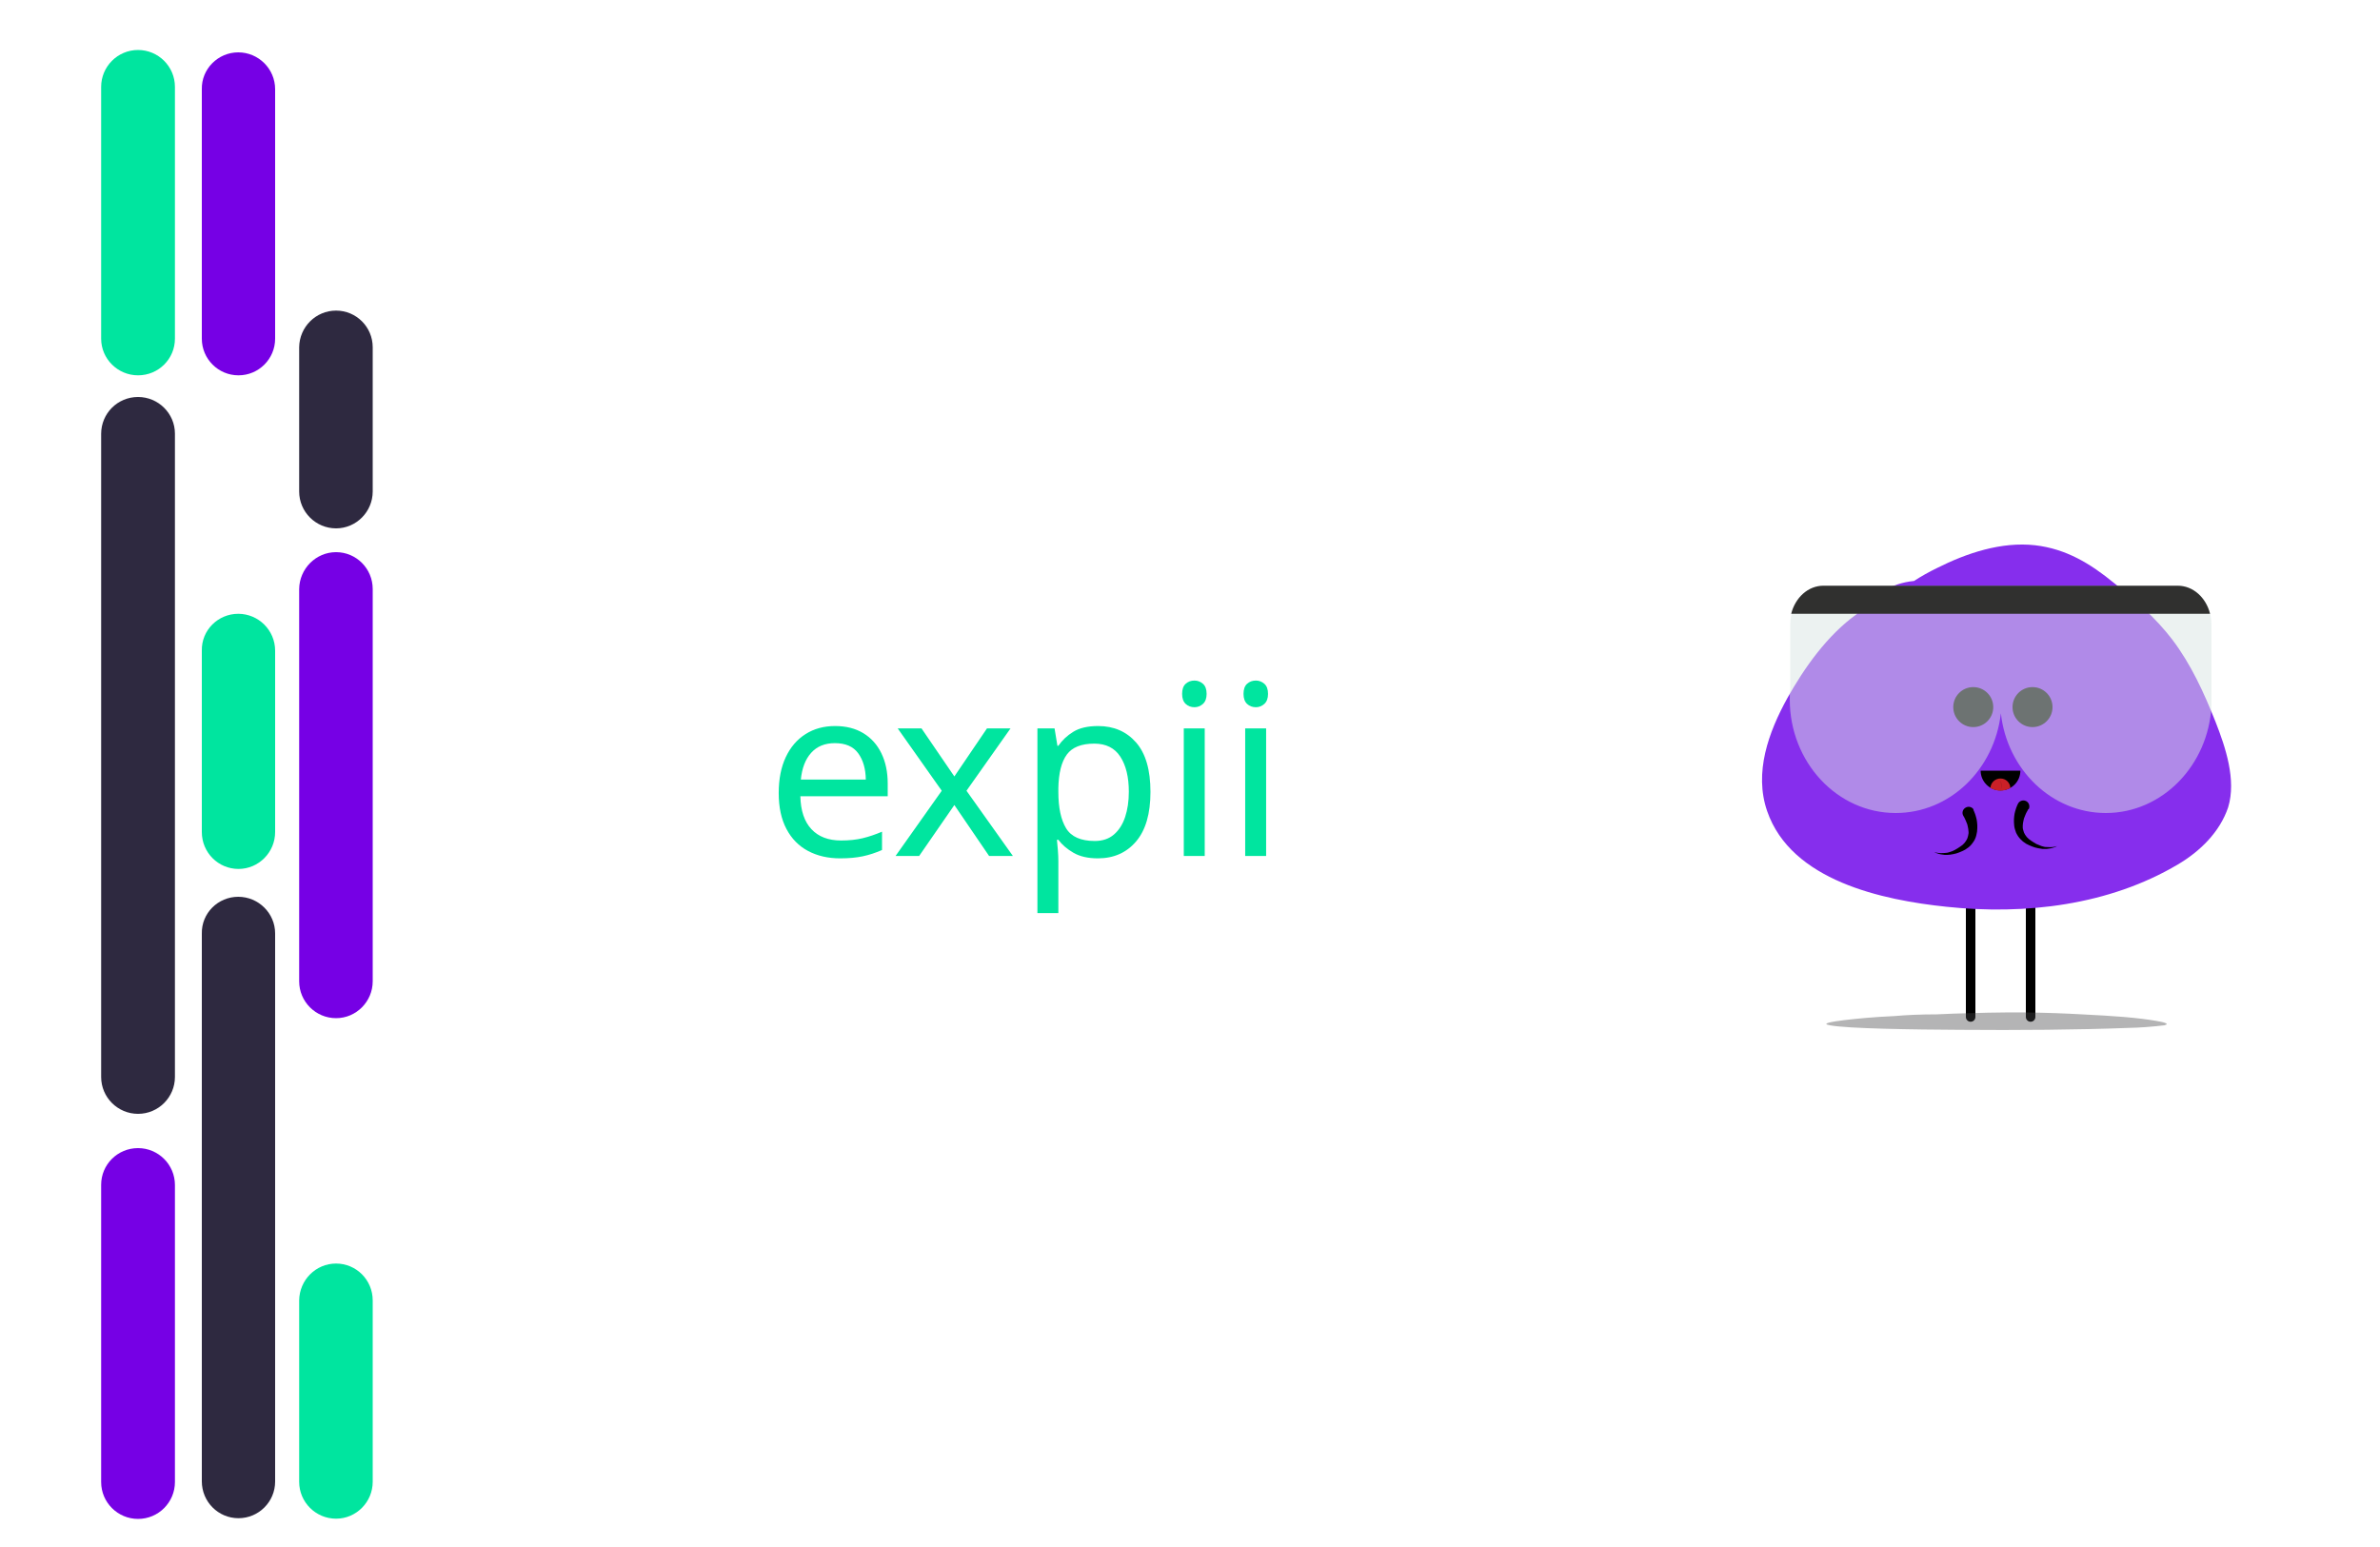
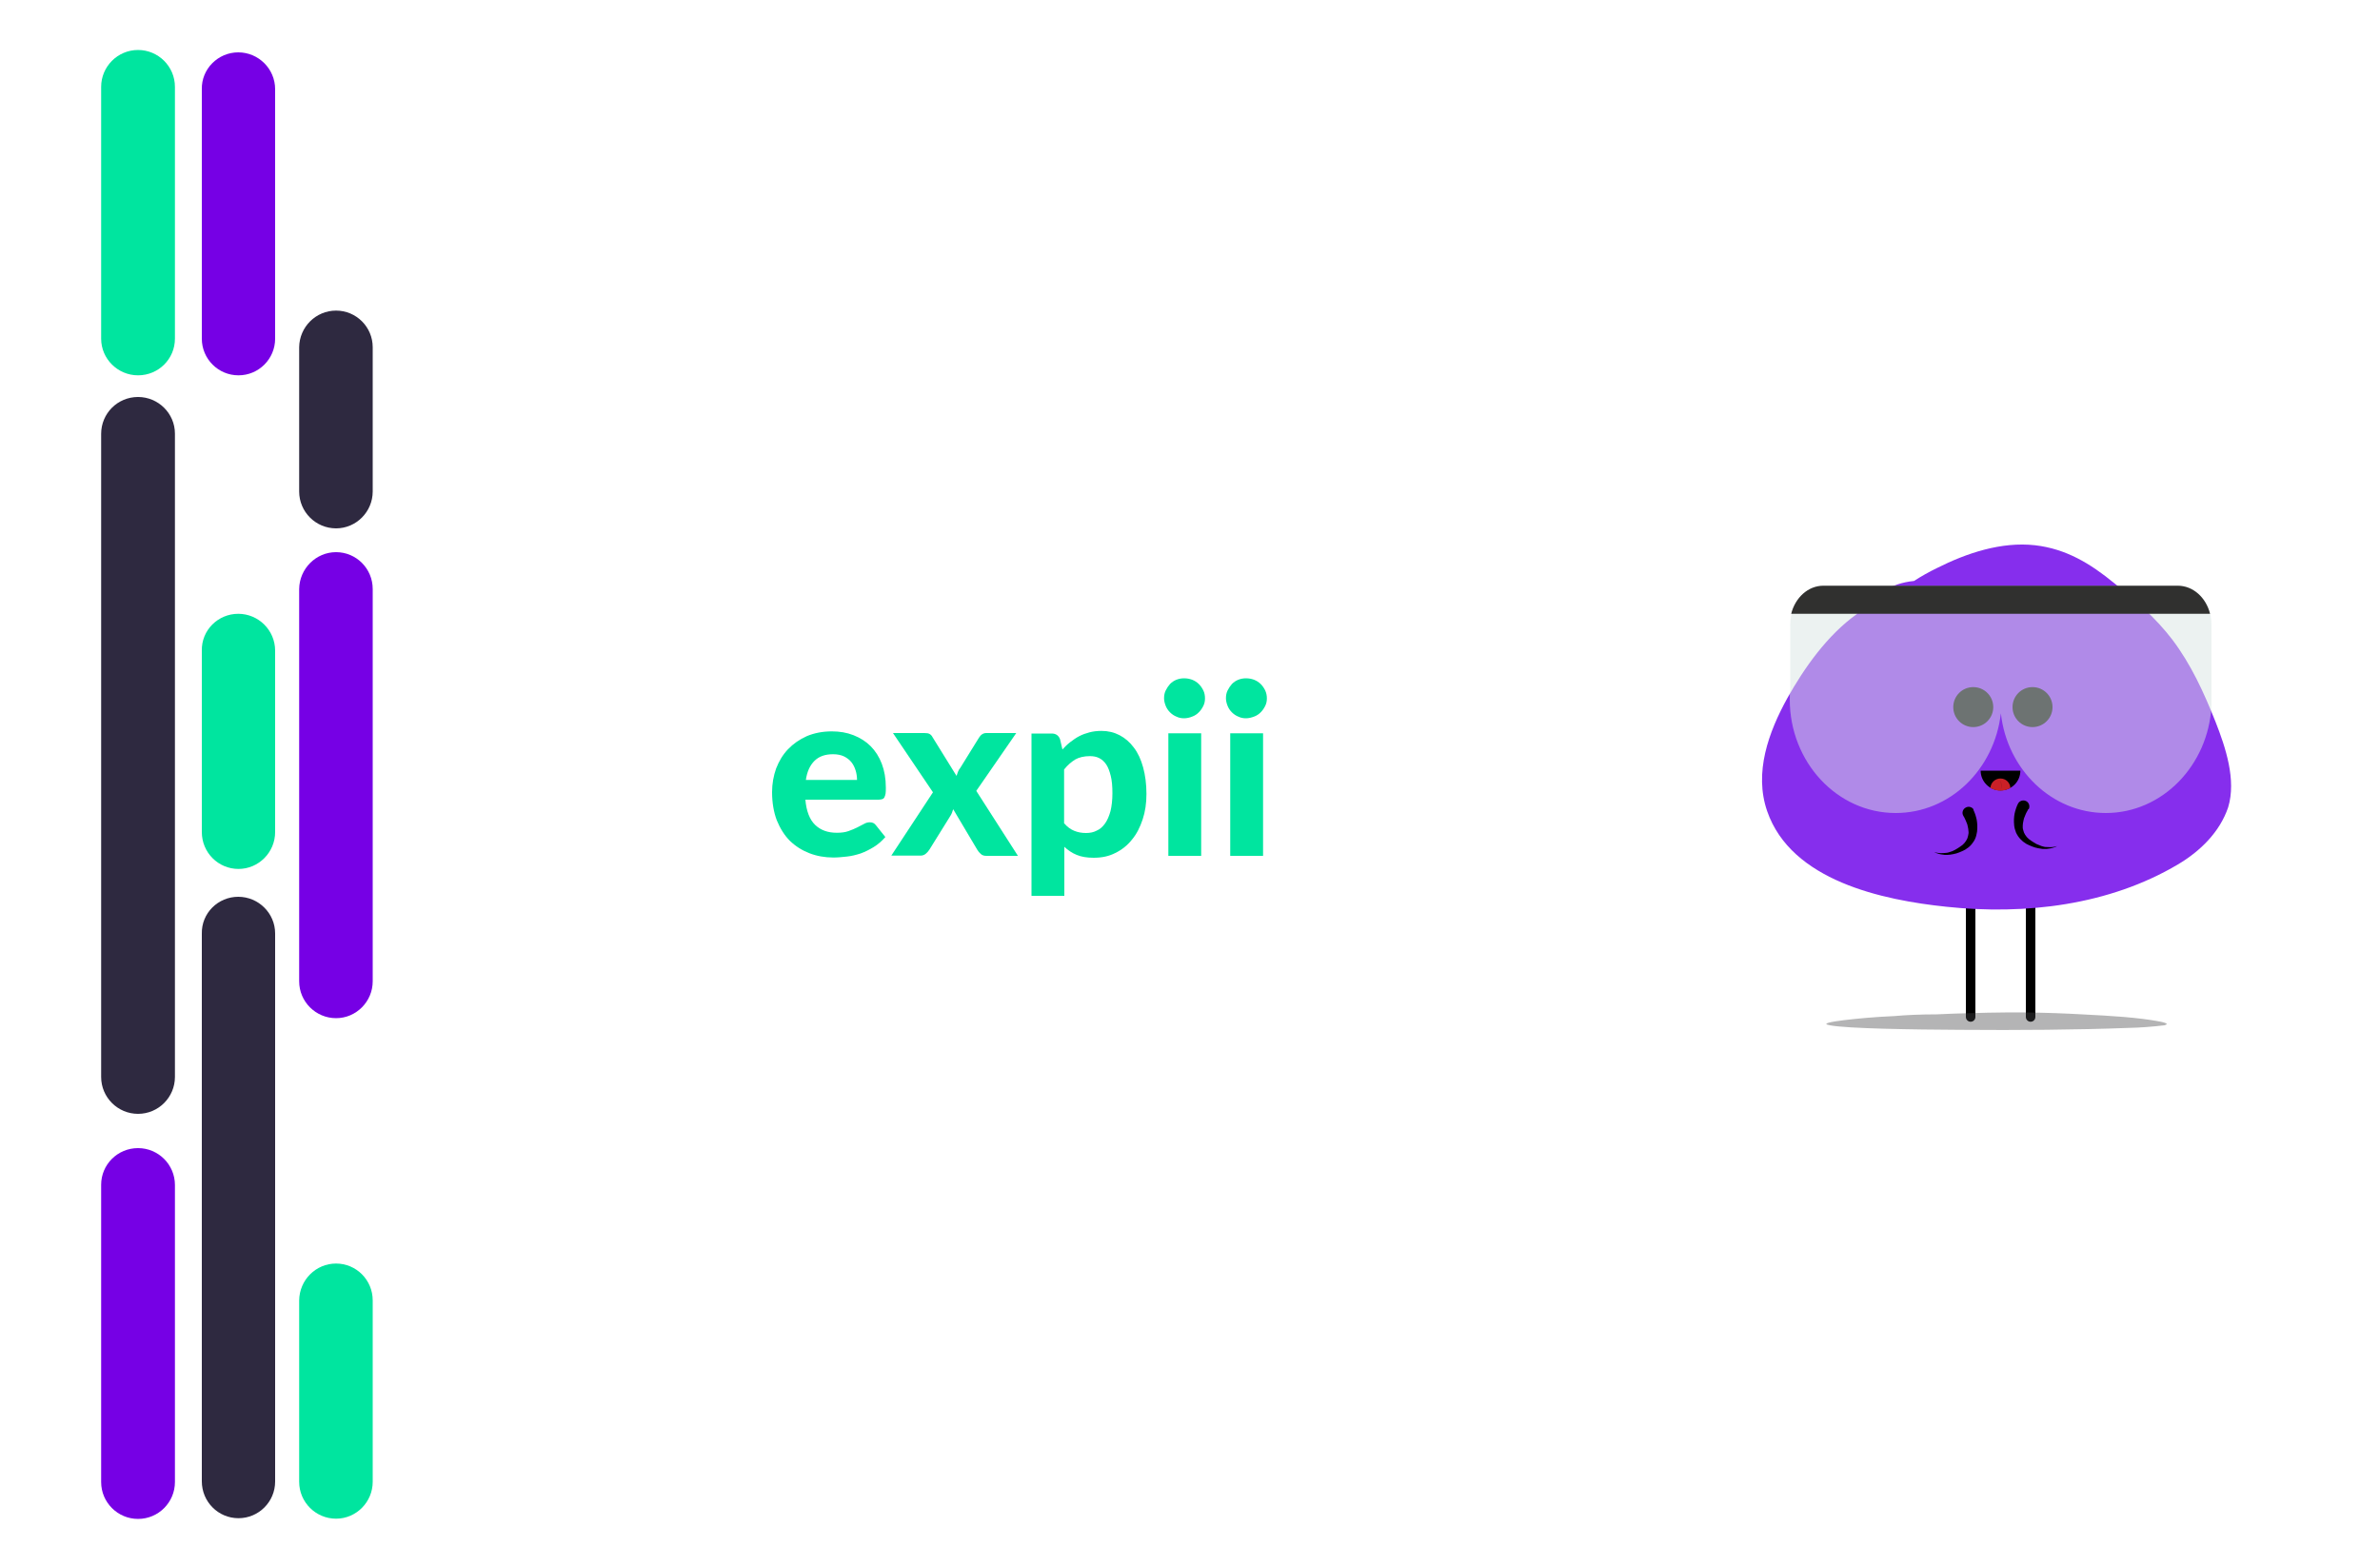
<svg xmlns="http://www.w3.org/2000/svg" version="1.1" id="Layer_1" x="0px" y="0px" viewBox="0 0 1000 650" style="enable-background:new 0 0 1000 650;" xml:space="preserve">
  <style type="text/css">
- 	.st0{fill:#00E59F;}
- 	.st1{font-family:'Lato-Heavy';}
- 	.st2{font-size:100px;}
- 	.st3{letter-spacing:-1;}
- 	.st4{fill:none;stroke:#000000;stroke-width:4;stroke-linecap:round;stroke-miterlimit:10;}
- 	.st5{opacity:0.4;fill:#444445;enable-background:new    ;}
- 	.st6{fill:#862EED;}
- 	.st7{opacity:0.5;fill:#D9E5E4;enable-background:new    ;}
- 	.st8{fill:#30302F;}
- 	.st9{fill:#CA2027;}
- 	.st10{fill:#A61E22;}
- 	.st11{fill:#7600E5;}
- 	.st12{fill:#2E2940;}
+ 	.st0{enable-background:new    ;}
+ 	.st1{fill:#00E59F;}
+ 	.st2{fill:none;stroke:#000000;stroke-width:4;stroke-linecap:round;stroke-miterlimit:10;}
+ 	.st3{opacity:0.4;fill:#444445;enable-background:new    ;}
+ 	.st4{fill:#862EED;}
+ 	.st5{opacity:0.5;fill:#D9E5E4;enable-background:new    ;}
+ 	.st6{fill:#30302F;}
+ 	.st7{fill:#CA2027;}
+ 	.st8{fill:#A61E22;}
+ 	.st9{fill:#7600E5;}
+ 	.st10{fill:#2E2940;}
</style>
-   <text transform="matrix(1 0 0 1 321.69 359.65)" class="st0 st1 st2 st3">e</text>
-   <text transform="matrix(1 0 0 1 374.49 359.65)" class="st0 st1 st2">xpii</text>
-   <line class="st4" x1="828" y1="373.3" x2="828" y2="427.3" />
-   <line class="st4" x1="853.2" y1="373.3" x2="853.2" y2="427.3" />
-   <path class="st5" d="M905.7,428.9c-3.5-0.6-7.5-1.1-13.2-1.6c-4.9-0.4-11.4-0.8-17.7-1.1c-7.3-0.4-14.6-0.7-24.1-0.8  c-10.3-0.1-20.9,0.2-30,0.5c-2.4,0.1-4.7,0.2-7,0.3c-7,0-13.2,0.3-17.4,0.7c-9.1,0.4-16.1,1.1-21.2,1.7c-5.7,0.7-10.2,1.5-6.2,2.2  c7.3,1.4,35.2,1.8,54.7,1.9c23.9,0.2,49.5,0,70.5-0.8c5.1-0.1,10.2-0.5,15.3-1.1C912.1,430.1,908.7,429.4,905.7,428.9z" />
-   <path class="st6" d="M930.9,303.3c-4.8-12.1-10.3-24.2-18.2-34.6c-6.8-8.9-15.6-16.7-24.4-23.7c-10-8.2-20.2-14.4-33.2-15.9  c-14.2-1.6-28.8,3.3-41.3,9.6c-3.3,1.6-6.5,3.4-9.6,5.4c-9.6,0.9-18.2,6.2-24,13.9c-12.5,8.9-22.2,22.8-29.2,35.3  c-7.9,14.3-14.1,31.3-8.5,47.5c10.1,29.3,48.5,37.4,75.4,40.2c33,3.5,68.2-0.6,97.2-17.8c9.3-5.5,17.6-13.6,21.1-24  C939.7,327.7,935.1,314,930.9,303.3z" />
+   <g class="st0">
+     <path class="st1" d="M338.4,336c0.4,4.8,1.8,8.4,4.1,10.6c2.3,2.2,5.3,3.3,9.1,3.3c1.9,0,3.5-0.2,4.9-0.7c1.4-0.5,2.6-1,3.6-1.5   c1-0.5,2-1,2.9-1.5c0.8-0.5,1.7-0.7,2.5-0.7c1.1,0,1.9,0.4,2.5,1.2l4,5c-1.5,1.7-3.1,3.1-4.9,4.2c-1.8,1.1-3.6,2-5.5,2.7   c-1.9,0.6-3.8,1.1-5.8,1.3c-1.9,0.2-3.8,0.4-5.6,0.4c-3.6,0-7-0.6-10.1-1.8c-3.1-1.2-5.8-2.9-8.2-5.2c-2.3-2.3-4.1-5.2-5.5-8.6   c-1.3-3.4-2-7.4-2-11.9c0-3.5,0.6-6.8,1.7-9.9c1.2-3.1,2.8-5.8,5-8.1c2.2-2.3,4.8-4.1,7.9-5.5c3.1-1.3,6.6-2,10.5-2   c3.3,0,6.3,0.5,9.1,1.6c2.8,1.1,5.2,2.6,7.2,4.6c2,2,3.6,4.5,4.7,7.4c1.1,2.9,1.7,6.2,1.7,10c0,1,0,1.9-0.1,2.5s-0.3,1.2-0.5,1.6   c-0.2,0.4-0.6,0.7-1,0.8s-0.9,0.2-1.5,0.2H338.4z M360.1,327.8c0-1.4-0.2-2.8-0.6-4.1c-0.4-1.3-1-2.5-1.8-3.5   c-0.8-1-1.9-1.8-3.1-2.4c-1.3-0.6-2.8-0.9-4.6-0.9c-3.3,0-5.9,0.9-7.8,2.8c-1.9,1.9-3.1,4.5-3.6,8H360.1z" />
+   </g>
+   <g class="st0">
+     <path class="st1" d="M427.7,359.6h-13.2c-1,0-1.8-0.2-2.4-0.8c-0.6-0.5-1.1-1.1-1.5-1.8l-10.1-17c-0.3,1.1-0.7,2.1-1.3,3l-8.7,14   c-0.4,0.6-0.9,1.2-1.5,1.7c-0.6,0.5-1.3,0.8-2.2,0.8h-12.3l17.5-26.6l-16.8-24.9h13.2c1,0,1.7,0.1,2.2,0.4c0.5,0.3,0.9,0.7,1.2,1.3   l10.1,16.3c0.2-0.6,0.4-1.1,0.6-1.7s0.6-1.2,1-1.7l7.8-12.6c0.8-1.3,1.8-2,3.1-2H427l-16.8,24.3L427.7,359.6z" />
+     <path class="st1" d="M446.4,314.9c1-1.1,2.1-2.2,3.3-3.1s2.4-1.8,3.8-2.5c1.3-0.7,2.8-1.2,4.3-1.6s3.2-0.6,5-0.6   c2.8,0,5.3,0.6,7.6,1.8c2.3,1.2,4.3,2.9,6,5.2c1.7,2.2,3,5,3.9,8.3s1.4,7,1.4,11.2c0,3.9-0.5,7.4-1.6,10.7s-2.5,6.1-4.5,8.5   c-1.9,2.4-4.3,4.3-7,5.6c-2.7,1.4-5.7,2-9.1,2c-2.8,0-5.2-0.4-7.1-1.2c-2-0.8-3.7-2-5.2-3.4v20.6h-13.8v-68.2h8.5   c1.7,0,2.9,0.8,3.5,2.4L446.4,314.9z M447.2,346c1.3,1.5,2.7,2.5,4.2,3.1c1.5,0.6,3.1,0.9,4.9,0.9c1.7,0,3.2-0.3,4.5-1   c1.4-0.6,2.5-1.6,3.5-3c1-1.4,1.7-3.1,2.3-5.2c0.5-2.1,0.8-4.6,0.8-7.5c0-2.9-0.2-5.3-0.7-7.3c-0.5-2-1.1-3.6-1.9-4.8   s-1.8-2.1-3-2.7c-1.2-0.6-2.5-0.8-3.9-0.8c-2.4,0-4.5,0.5-6.1,1.4c-1.6,1-3.2,2.3-4.7,4.2V346z" />
+     <path class="st1" d="M506.3,293.4c0,1.2-0.2,2.2-0.7,3.2s-1.1,1.9-1.9,2.7s-1.7,1.4-2.8,1.8c-1,0.4-2.2,0.7-3.4,0.7   c-1.1,0-2.2-0.2-3.2-0.7c-1-0.4-1.9-1-2.7-1.8c-0.8-0.8-1.4-1.7-1.8-2.7s-0.7-2.1-0.7-3.2c0-1.2,0.2-2.3,0.7-3.3s1.1-1.9,1.8-2.7   c0.8-0.8,1.7-1.4,2.7-1.8c1-0.4,2.1-0.6,3.2-0.6c1.2,0,2.3,0.2,3.4,0.6c1,0.4,2,1,2.8,1.8c0.8,0.8,1.4,1.7,1.9,2.7   S506.3,292.3,506.3,293.4z M504.7,308.1v51.5h-13.8v-51.5H504.7z" />
+     <path class="st1" d="M532.3,293.4c0,1.2-0.2,2.2-0.7,3.2c-0.5,1-1.1,1.9-1.9,2.7c-0.8,0.8-1.7,1.4-2.8,1.8   c-1.1,0.4-2.2,0.7-3.4,0.7c-1.1,0-2.2-0.2-3.2-0.7c-1-0.4-1.9-1-2.7-1.8c-0.8-0.8-1.4-1.7-1.8-2.7s-0.7-2.1-0.7-3.2   c0-1.2,0.2-2.3,0.7-3.3s1.1-1.9,1.8-2.7c0.8-0.8,1.7-1.4,2.7-1.8c1-0.4,2.1-0.6,3.2-0.6c1.2,0,2.3,0.2,3.4,0.6c1,0.4,2,1,2.8,1.8   c0.8,0.8,1.4,1.7,1.9,2.7C532.1,291.2,532.3,292.3,532.3,293.4z M530.7,308.1v51.5h-13.8v-51.5H530.7z" />
+   </g>
+   <line class="st2" x1="828" y1="373.3" x2="828" y2="427.3" />
+   <line class="st2" x1="853.2" y1="373.3" x2="853.2" y2="427.3" />
+   <path class="st3" d="M905.7,428.9c-3.5-0.6-7.5-1.1-13.2-1.6c-4.9-0.4-11.4-0.8-17.7-1.1c-7.3-0.4-14.6-0.7-24.1-0.8  c-10.3-0.1-20.9,0.2-30,0.5c-2.4,0.1-4.7,0.2-7,0.3c-7,0-13.2,0.3-17.4,0.7c-9.1,0.4-16.1,1.1-21.2,1.7c-5.7,0.7-10.2,1.5-6.2,2.2  c7.3,1.4,35.2,1.8,54.7,1.9c23.9,0.2,49.5,0,70.5-0.8c5.1-0.1,10.2-0.5,15.3-1.1C912.1,430.1,908.7,429.4,905.7,428.9z" />
+   <path class="st4" d="M930.9,303.3c-4.8-12.1-10.3-24.2-18.2-34.6c-6.8-8.9-15.6-16.7-24.4-23.7c-10-8.2-20.2-14.4-33.2-15.9  c-14.2-1.6-28.8,3.3-41.3,9.6c-3.3,1.6-6.5,3.4-9.6,5.4c-9.6,0.9-18.2,6.2-24,13.9c-12.5,8.9-22.2,22.8-29.2,35.3  c-7.9,14.3-14.1,31.3-8.5,47.5c10.1,29.3,48.5,37.4,75.4,40.2c33,3.5,68.2-0.6,97.2-17.8c9.3-5.5,17.6-13.6,21.1-24  C939.7,327.7,935.1,314,930.9,303.3z" />
  <circle cx="829.1" cy="297.1" r="8.4" />
  <circle cx="854" cy="297.1" r="8.4" />
-   <path class="st7" d="M929.2,262.5v32.3c0,0.1,0,0.2,0,0.3c0,0.4,0,0.8,0,1.2c0,0.1,0,0.1,0,0.2c-1.3,25.1-20.7,45.1-44.4,45.1  c-22.7,0-41.5-18.3-44.1-41.9c-2.7,23.6-21.4,41.9-44.2,41.9c-24.6,0-44.5-21.4-44.5-47.7c0-1.4,0-2.7,0.2-4v-27.4  c0-9,6.3-16.4,14.1-16.4h148.9C922.9,246.1,929.2,253.4,929.2,262.5z" />
-   <path class="st8" d="M928.6,257.9h-176c1.7-6.8,7.1-11.8,13.5-11.8H915C921.5,246.1,926.9,251.1,928.6,257.9z" />
+   <path class="st5" d="M929.2,262.5v32.3c0,0.1,0,0.2,0,0.3c0,0.4,0,0.8,0,1.2c0,0.1,0,0.1,0,0.2c-1.3,25.1-20.7,45.1-44.4,45.1  c-22.7,0-41.5-18.3-44.1-41.9c-2.7,23.6-21.4,41.9-44.2,41.9c-24.6,0-44.5-21.4-44.5-47.7c0-1.4,0-2.7,0.2-4v-27.4  c0-9,6.3-16.4,14.1-16.4h148.9C922.9,246.1,929.2,253.4,929.2,262.5z" />
+   <path class="st6" d="M928.6,257.9h-176c1.7-6.8,7.1-11.8,13.5-11.8H915C921.5,246.1,926.9,251.1,928.6,257.9z" />
  <path d="M852,340.4l-0.1,0.2c-0.1,0.1-0.2,0.4-0.4,0.7s-0.3,0.7-0.5,1.1s-0.4,1-0.6,1.5l-0.2,0.9l-0.2,1l-0.1,1c0,0.3,0,0.7,0,1  s0.1,0.7,0.2,1c0.1,0.3,0.2,0.7,0.3,1c0.3,0.7,0.7,1.3,1.2,1.9l0.8,0.8l1.1,0.8c0.7,0.5,1.4,0.9,2.1,1.3c0.7,0.3,1.4,0.6,2.2,0.9  c0.4,0.1,0.7,0.2,1.1,0.3s0.7,0.1,1,0.1c1.1,0.1,2.2,0.1,3.2-0.1c0.4-0.1,0.8-0.2,1.2-0.3c-0.4,0.2-0.7,0.4-1.1,0.5  c-1.1,0.4-2.2,0.6-3.3,0.7c-0.3,0-0.7,0-1.1,0s-0.8,0-1.2-0.1c-0.9-0.1-1.7-0.3-2.5-0.5c-0.9-0.3-1.8-0.6-2.6-1l-1.2-0.6  c-0.5-0.3-0.9-0.6-1.3-0.9c-0.8-0.7-1.5-1.4-2.1-2.3c-0.3-0.4-0.5-0.9-0.8-1.4c-0.2-0.5-0.3-1-0.5-1.5s-0.2-1-0.3-1.5l-0.1-1.4v-1.3  l0.1-1.2c0.1-0.8,0.2-1.5,0.4-2.1s0.3-1.1,0.5-1.6s0.3-0.8,0.4-1l0.2-0.4c0.5-1.3,2-1.9,3.3-1.4s1.9,2,1.4,3.3  C852.1,340.1,852,340.2,852,340.4L852,340.4z" />
-   <path d="M829.2,340.4l0.2,0.4c0.1,0.3,0.2,0.6,0.4,1s0.3,1,0.5,1.6s0.3,1.3,0.4,2.1l0.1,1.2v1.3l-0.1,1.4c-0.1,0.5-0.2,1-0.3,1.5  s-0.3,1-0.5,1.5c-0.2,0.5-0.5,1-0.8,1.4c-0.6,0.9-1.3,1.7-2.1,2.3c-0.4,0.3-0.8,0.6-1.3,0.9l-1.2,0.6c-0.8,0.4-1.7,0.7-2.6,1  c-0.8,0.2-1.7,0.4-2.5,0.5c-0.4,0-0.8,0.1-1.2,0.1s-0.8,0-1.1,0c-1.1-0.1-2.2-0.3-3.3-0.7c-0.4-0.1-0.8-0.3-1.1-0.5  c0.4,0.1,0.8,0.3,1.2,0.3c1.1,0.2,2.1,0.2,3.2,0.1c0.3,0,0.7-0.1,1-0.1s0.7-0.2,1.1-0.3c0.7-0.2,1.5-0.5,2.2-0.9  c0.7-0.4,1.4-0.8,2.1-1.3l1.1-0.8l0.8-0.8c0.5-0.6,0.9-1.2,1.2-1.9c0.1-0.3,0.2-0.7,0.3-1c0.1-0.3,0.1-0.7,0.2-1s0-0.7,0-1l-0.1-1  l-0.2-1l-0.2-0.9c-0.2-0.6-0.4-1.1-0.6-1.5s-0.4-0.8-0.5-1.1s-0.3-0.5-0.4-0.7l-0.1-0.2l0,0c-0.8-1.2-0.4-2.8,0.8-3.5  c1.2-0.8,2.8-0.4,3.5,0.8C829.1,340.1,829.1,340.2,829.2,340.4z" />
+   <path d="M829.2,340.4l0.2,0.4c0.1,0.3,0.2,0.6,0.4,1s0.3,1,0.5,1.6s0.3,1.3,0.4,2.1l0.1,1.2v1.3l-0.1,1.4c-0.1,0.5-0.2,1-0.3,1.5  s-0.3,1-0.5,1.5s-0.5,1-0.8,1.4c-0.6,0.9-1.3,1.7-2.1,2.3c-0.4,0.3-0.8,0.6-1.3,0.9l-1.2,0.6c-0.8,0.4-1.7,0.7-2.6,1  c-0.8,0.2-1.7,0.4-2.5,0.5c-0.4,0-0.8,0.1-1.2,0.1s-0.8,0-1.1,0c-1.1-0.1-2.2-0.3-3.3-0.7c-0.4-0.1-0.8-0.3-1.1-0.5  c0.4,0.1,0.8,0.3,1.2,0.3c1.1,0.2,2.1,0.2,3.2,0.1c0.3,0,0.7-0.1,1-0.1s0.7-0.2,1.1-0.3c0.7-0.2,1.5-0.5,2.2-0.9s1.4-0.8,2.1-1.3  l1.1-0.8l0.8-0.8c0.5-0.6,0.9-1.2,1.2-1.9c0.1-0.3,0.2-0.7,0.3-1s0.1-0.7,0.2-1s0-0.7,0-1l-0.1-1l-0.2-1l-0.2-0.9  c-0.2-0.6-0.4-1.1-0.6-1.5s-0.4-0.8-0.5-1.1s-0.3-0.5-0.4-0.7l-0.1-0.2l0,0c-0.8-1.2-0.4-2.8,0.8-3.5c1.2-0.8,2.8-0.4,3.5,0.8  C829.1,340.1,829.1,340.2,829.2,340.4z" />
  <path d="M832.2,323.8h16.7c0,4.6-3.7,8.3-8.3,8.3C836,332.2,832.2,328.4,832.2,323.8z" />
-   <path class="st9" d="M844.7,331.1c-1.3,0.7-2.7,1.1-4.2,1.1c-1.5,0-2.9-0.4-4.2-1.1c0.1-2.3,2.1-4.1,4.4-4  C842.9,327.2,844.6,328.9,844.7,331.1L844.7,331.1z" />
-   <path class="st10" d="M840.6,328c0,0,0.1,0.2,0.2,0.6s0.2,0.8,0.3,1.3v0.4c0,0.1,0,0.2,0,0.4c0,0.1,0,0.2-0.1,0.3l-0.1,0.3  c-0.1,0.1-0.1,0.3-0.2,0.4l-0.1,0.1c0,0,0.1-0.2,0.2-0.6l0.1-0.3c0-0.1,0-0.2,0-0.3c0-0.1,0-0.2,0-0.3l-0.1-0.4  c-0.1-0.5-0.1-1-0.2-1.3S840.6,328,840.6,328z" />
-   <path class="st11" d="M58,482.4L58,482.4c8.5,0,15.5,6.9,15.5,15.5v124.8c0,8.5-6.9,15.5-15.5,15.5l0,0c-8.5,0-15.5-6.9-15.5-15.5  V497.8C42.5,489.3,49.4,482.4,58,482.4z" />
-   <path class="st11" d="M141.2,232L141.2,232c8.5,0,15.4,6.9,15.4,15.5v164.8c0,8.5-6.9,15.5-15.4,15.5l0,0c-8.5,0-15.5-6.9-15.5-15.5  V247.5C125.8,239,132.7,232,141.2,232z" />
-   <path class="st11" d="M100.1,22L100.1,22c8.5,0,15.5,6.9,15.5,15.5v104.8c0,8.5-6.9,15.4-15.4,15.4h0c-8.5,0-15.4-6.9-15.4-15.4  V37.5C84.6,29,91.6,22,100.1,22z" />
-   <path class="st12" d="M100.1,376.8L100.1,376.8c8.5,0,15.5,6.9,15.5,15.4v230.3c0,8.5-6.9,15.4-15.4,15.4h0  c-8.5,0-15.4-6.9-15.4-15.5V392.3C84.6,383.7,91.6,376.8,100.1,376.8z" />
-   <path class="st12" d="M58,166.8L58,166.8c8.5,0,15.5,6.9,15.5,15.4v270.3c0,8.5-6.9,15.5-15.5,15.5l0,0c-8.5,0-15.5-6.9-15.5-15.5  V182.3C42.5,173.7,49.4,166.8,58,166.8z" />
-   <path class="st12" d="M141.2,130.5L141.2,130.5c8.5,0,15.4,6.9,15.4,15.4v60.6c0,8.5-6.9,15.5-15.4,15.5l0,0  c-8.5,0-15.5-6.9-15.5-15.5v-60.6C125.8,137.4,132.7,130.5,141.2,130.5z" />
-   <path class="st0" d="M141.2,530.9L141.2,530.9c8.5,0,15.4,6.9,15.4,15.5v76.2c0,8.5-6.9,15.5-15.4,15.5l0,0  c-8.5,0-15.5-6.9-15.5-15.5v-76.2C125.8,537.8,132.7,530.9,141.2,530.9z" />
-   <path class="st0" d="M58,21L58,21c8.5,0,15.5,6.9,15.5,15.5v105.8c0,8.5-6.9,15.4-15.5,15.4l0,0c-8.5,0-15.5-6.9-15.5-15.4V36.5  C42.5,28,49.4,21,58,21z" />
-   <path class="st0" d="M100.1,257.9L100.1,257.9c8.5,0,15.5,6.9,15.5,15.5v76.2c0,8.5-6.9,15.5-15.4,15.5h0c-8.5,0-15.4-6.9-15.4-15.5  v-76.2C84.6,264.8,91.6,257.9,100.1,257.9z" />
+   <path class="st7" d="M844.7,331.1c-1.3,0.7-2.7,1.1-4.2,1.1s-2.9-0.4-4.2-1.1c0.1-2.3,2.1-4.1,4.4-4  C842.9,327.2,844.6,328.9,844.7,331.1L844.7,331.1z" />
+   <path class="st8" d="M840.6,328c0,0,0.1,0.2,0.2,0.6s0.2,0.8,0.3,1.3v0.4c0,0.1,0,0.2,0,0.4c0,0.1,0,0.2-0.1,0.3l-0.1,0.3  c-0.1,0.1-0.1,0.3-0.2,0.4l-0.1,0.1c0,0,0.1-0.2,0.2-0.6l0.1-0.3c0-0.1,0-0.2,0-0.3c0-0.1,0-0.2,0-0.3l-0.1-0.4  c-0.1-0.5-0.1-1-0.2-1.3S840.6,328,840.6,328z" />
+   <path class="st9" d="M58,482.4L58,482.4c8.5,0,15.5,6.9,15.5,15.5v124.8c0,8.5-6.9,15.5-15.5,15.5l0,0c-8.5,0-15.5-6.9-15.5-15.5  V497.8C42.5,489.3,49.4,482.4,58,482.4z" />
+   <path class="st9" d="M141.2,232L141.2,232c8.5,0,15.4,6.9,15.4,15.5v164.8c0,8.5-6.9,15.5-15.4,15.5l0,0c-8.5,0-15.5-6.9-15.5-15.5  V247.5C125.8,239,132.7,232,141.2,232z" />
+   <path class="st9" d="M100.1,22L100.1,22c8.5,0,15.5,6.9,15.5,15.5v104.8c0,8.5-6.9,15.4-15.4,15.4l0,0c-8.5,0-15.4-6.9-15.4-15.4  V37.5C84.6,29,91.6,22,100.1,22z" />
+   <path class="st10" d="M100.1,376.8L100.1,376.8c8.5,0,15.5,6.9,15.5,15.4v230.3c0,8.5-6.9,15.4-15.4,15.4l0,0  c-8.5,0-15.4-6.9-15.4-15.5V392.3C84.6,383.7,91.6,376.8,100.1,376.8z" />
+   <path class="st10" d="M58,166.8L58,166.8c8.5,0,15.5,6.9,15.5,15.4v270.3c0,8.5-6.9,15.5-15.5,15.5l0,0c-8.5,0-15.5-6.9-15.5-15.5  V182.3C42.5,173.7,49.4,166.8,58,166.8z" />
+   <path class="st10" d="M141.2,130.5L141.2,130.5c8.5,0,15.4,6.9,15.4,15.4v60.6c0,8.5-6.9,15.5-15.4,15.5l0,0  c-8.5,0-15.5-6.9-15.5-15.5v-60.6C125.8,137.4,132.7,130.5,141.2,130.5z" />
+   <path class="st1" d="M141.2,530.9L141.2,530.9c8.5,0,15.4,6.9,15.4,15.5v76.2c0,8.5-6.9,15.5-15.4,15.5l0,0  c-8.5,0-15.5-6.9-15.5-15.5v-76.2C125.8,537.8,132.7,530.9,141.2,530.9z" />
+   <path class="st1" d="M58,21L58,21c8.5,0,15.5,6.9,15.5,15.5v105.8c0,8.5-6.9,15.4-15.5,15.4l0,0c-8.5,0-15.5-6.9-15.5-15.4V36.5  C42.5,28,49.4,21,58,21z" />
+   <path class="st1" d="M100.1,257.9L100.1,257.9c8.5,0,15.5,6.9,15.5,15.5v76.2c0,8.5-6.9,15.5-15.4,15.5l0,0  c-8.5,0-15.4-6.9-15.4-15.5v-76.2C84.6,264.8,91.6,257.9,100.1,257.9z" />
</svg>
